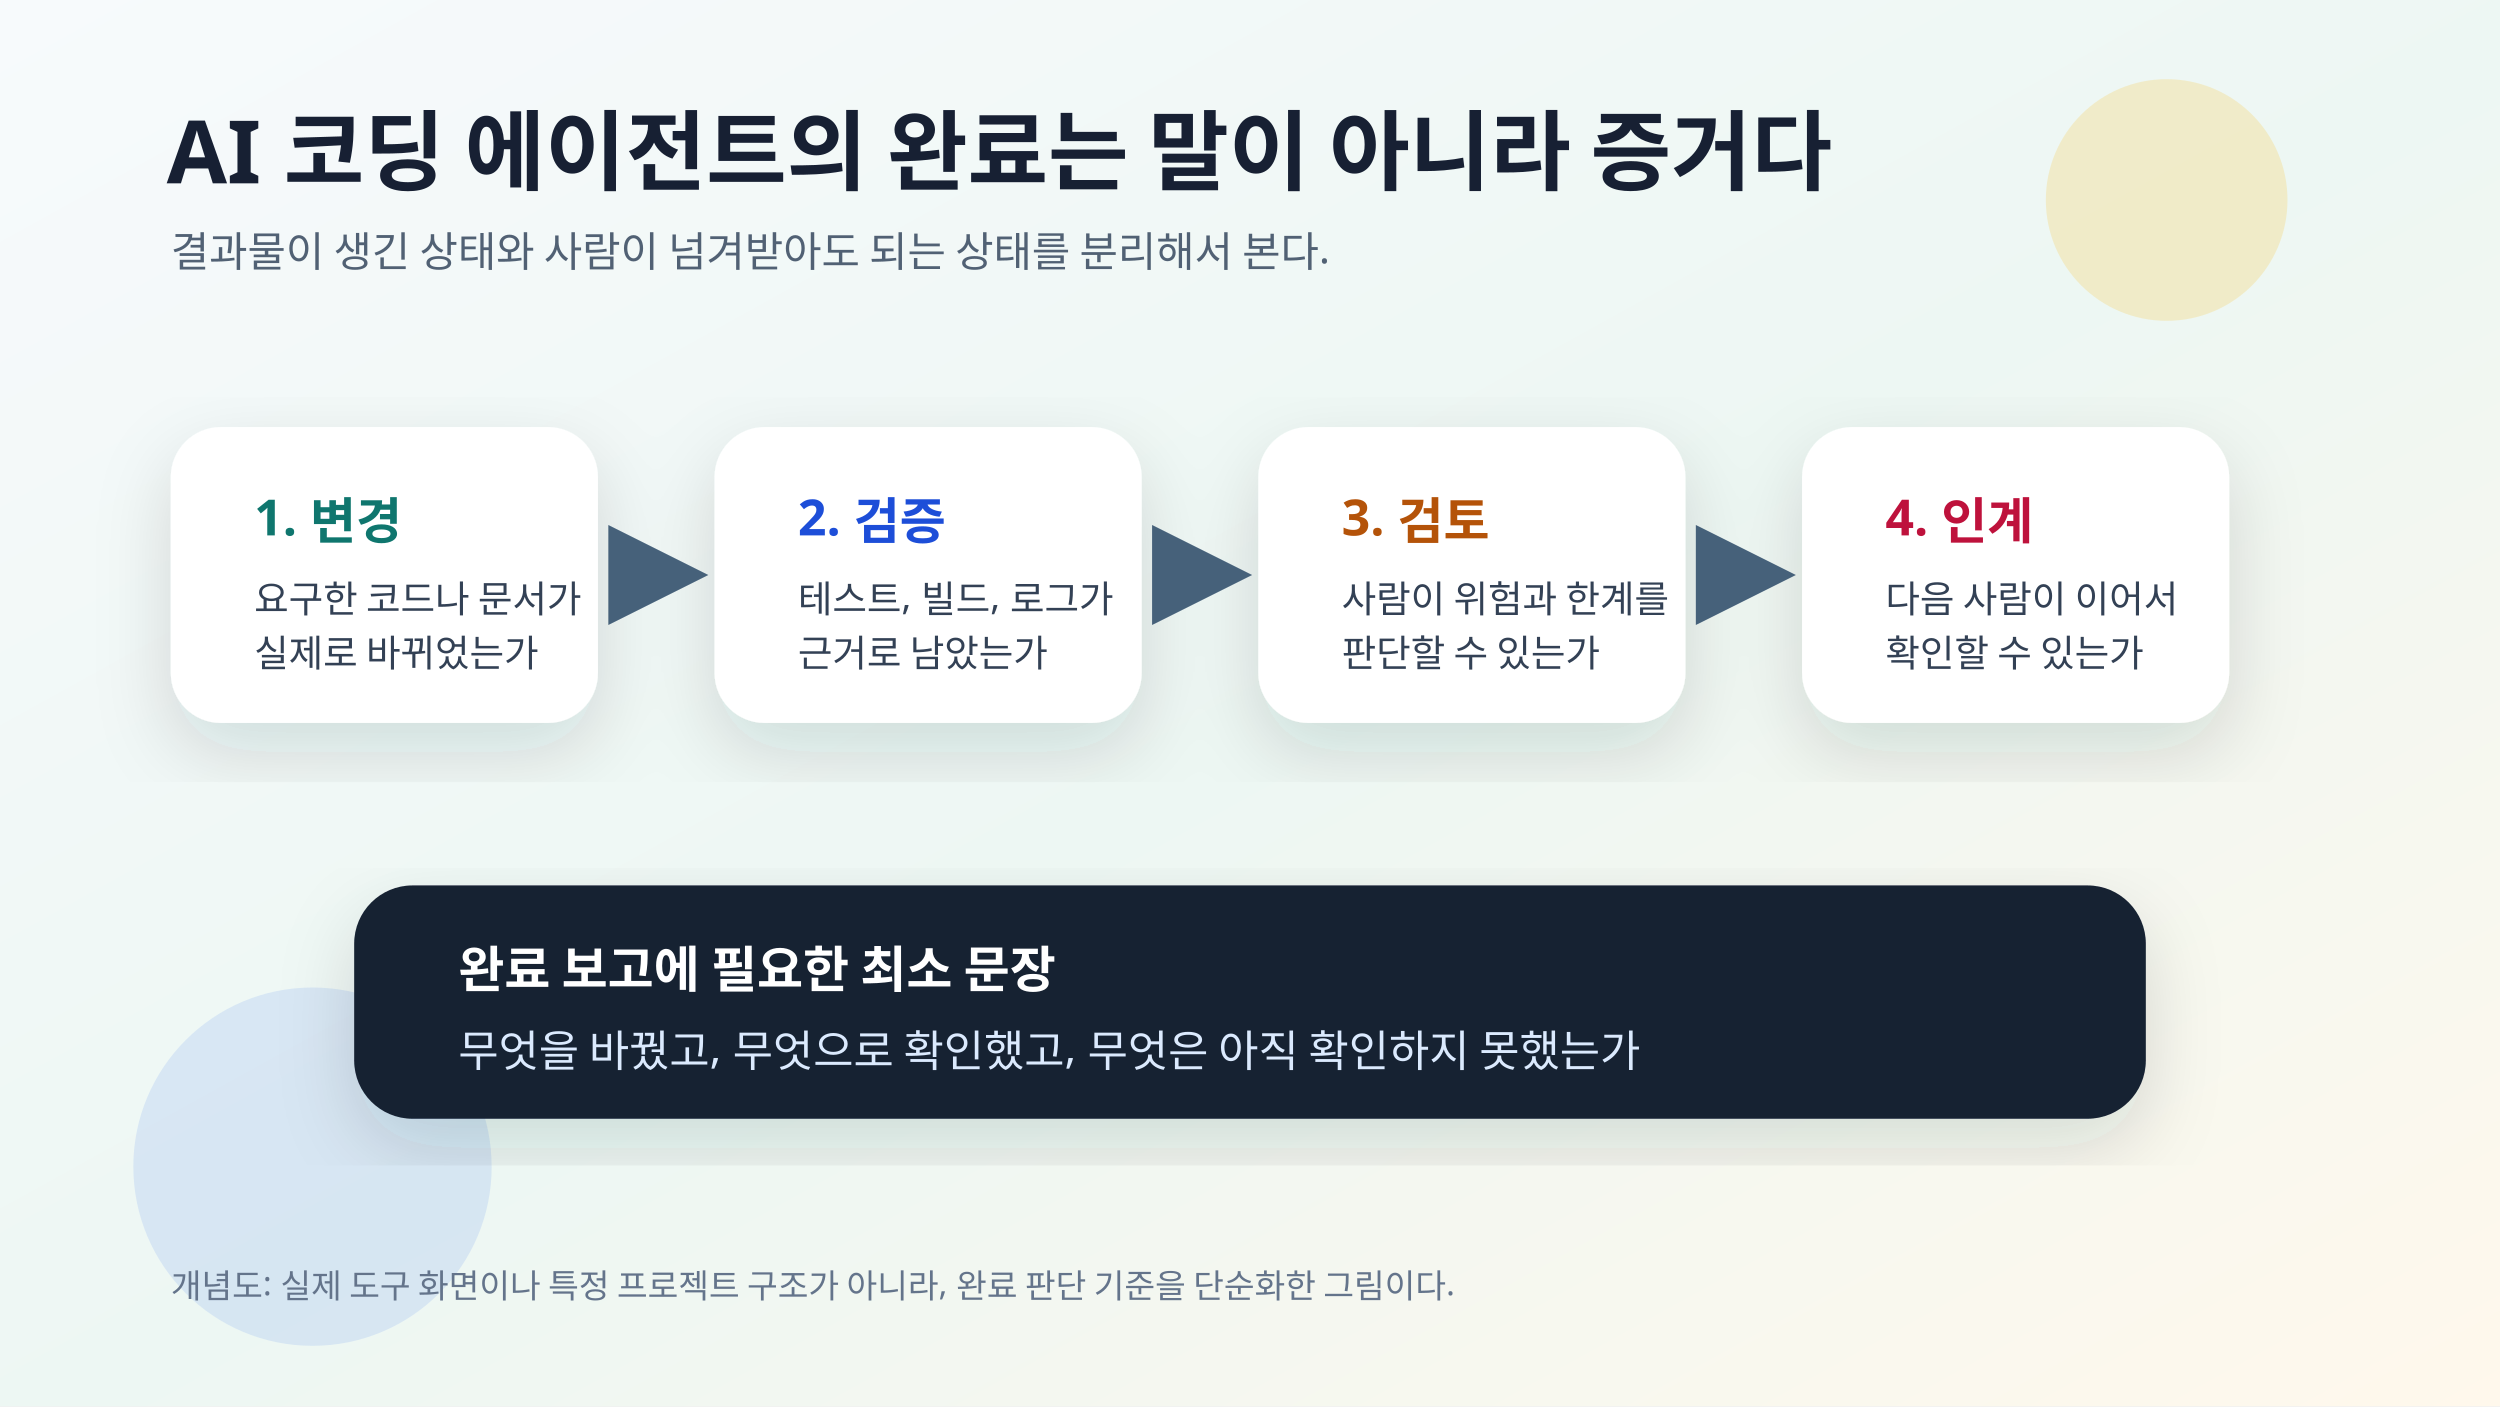
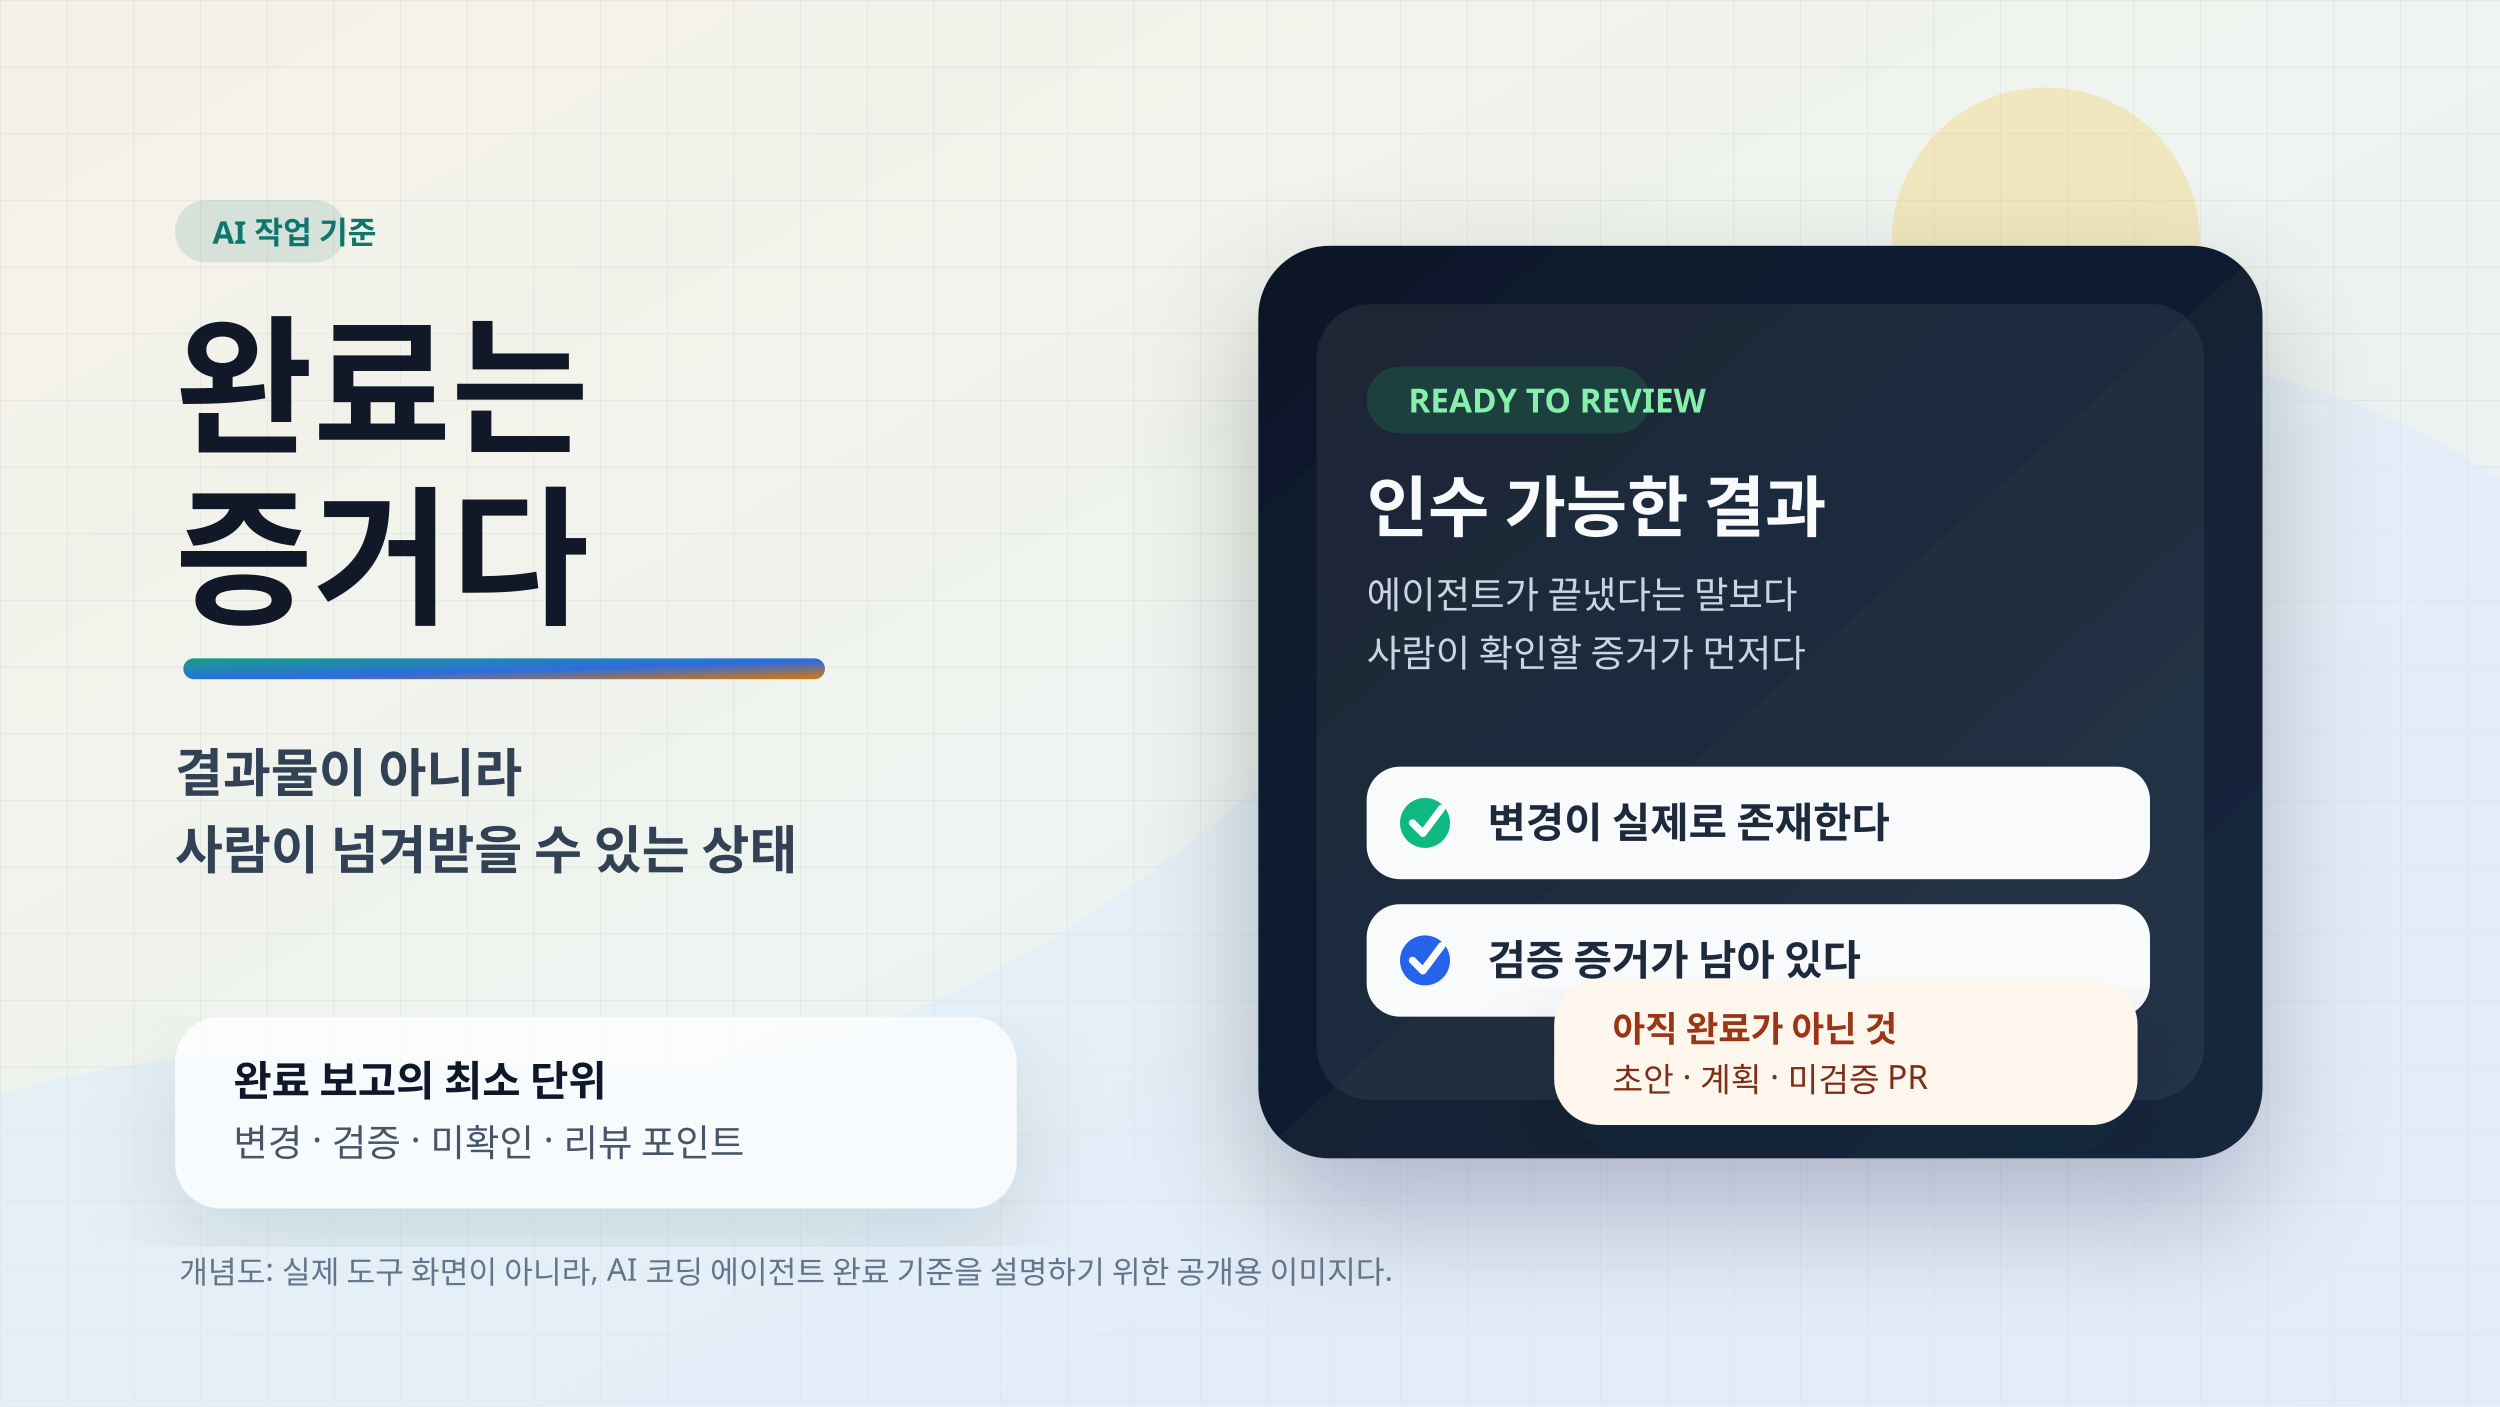
<svg xmlns="http://www.w3.org/2000/svg" width="1200" height="675" viewBox="0 0 1200 675" role="img" aria-labelledby="title desc">
  <defs>
-     <linearGradient id="bg" x1="0" y1="0" x2="1" y2="1">
-       <stop offset="0%" stop-color="#f7fafc" />
-       <stop offset="52%" stop-color="#edf7f3" />
-       <stop offset="100%" stop-color="#fff8ec" />
+     <linearGradient id="page" x1="0" y1="0" x2="1" y2="1">
+       <stop offset="0%" stop-color="#f6f1e7" />
+       <stop offset="48%" stop-color="#eef4ef" />
+       <stop offset="100%" stop-color="#e8eef8" />
    </linearGradient>
-     <filter id="shadow" x="-20%" y="-20%" width="140%" height="140%">
-       <feDropShadow dx="0" dy="14" stdDeviation="18" flood-color="#1f2937" flood-opacity="0.14" />
+     <linearGradient id="ink" x1="0" y1="0" x2="1" y2="1">
+       <stop offset="0%" stop-color="#0d1726" />
+       <stop offset="100%" stop-color="#16283f" />
+     </linearGradient>
+     <linearGradient id="accent" x1="0" y1="0" x2="1" y2="1">
+       <stop offset="0%" stop-color="#16a085" />
+       <stop offset="55%" stop-color="#2d6cdf" />
+       <stop offset="100%" stop-color="#d97706" />
+     </linearGradient>
+     <filter id="softShadow" x="-20%" y="-20%" width="140%" height="140%">
+       <feDropShadow dx="0" dy="18" stdDeviation="22" flood-color="#1f2937" flood-opacity="0.16" />
    </filter>
-     <marker id="arrow" markerWidth="16" markerHeight="16" refX="12" refY="8" orient="auto">
-       <path d="M2,2 L14,8 L2,14 Z" fill="#46617a" />
-     </marker>
+     <filter id="deepShadow" x="-20%" y="-20%" width="140%" height="140%">
+       <feDropShadow dx="0" dy="26" stdDeviation="30" flood-color="#0f172a" flood-opacity="0.24" />
+     </filter>
+     <pattern id="grid" width="32" height="32" patternUnits="userSpaceOnUse">
+       <path d="M32 0H0V32" fill="none" stroke="#24364f" stroke-width="1" opacity="0.06" />
+     </pattern>
  </defs>
-   <rect width="1200" height="675" fill="url(#bg)" />
-   <circle cx="1040" cy="96" r="58" fill="#f7c948" opacity="0.25" />
-   <circle cx="150" cy="560" r="86" fill="#5b8def" opacity="0.16" />
-   <text x="80" y="88" fill="#172033" font-family="Pretendard, Apple SD Gothic Neo, Noto Sans KR, sans-serif" font-size="42" font-weight="800">
-     AI 코딩 에이전트의 완료는 말이 아니라 증거다
-   </text>
-   <text x="82" y="128" fill="#516174" font-family="Pretendard, Apple SD Gothic Neo, Noto Sans KR, sans-serif" font-size="20">
-     결과물이 생긴 상태와 사람이 넘겨받아도 되는 상태를 분리해서 본다.
-   </text>
-   <g filter="url(#shadow)">
-     <rect x="82" y="205" width="205" height="142" rx="24" fill="#ffffff" />
-     <rect x="343" y="205" width="205" height="142" rx="24" fill="#ffffff" />
-     <rect x="604" y="205" width="205" height="142" rx="24" fill="#ffffff" />
-     <rect x="865" y="205" width="205" height="142" rx="24" fill="#ffffff" />
+   <rect width="1200" height="675" fill="url(#page)" />
+   <rect width="1200" height="675" fill="url(#grid)" />
+   <path d="M-80 560C140 440 270 575 470 470C670 365 760 170 1000 170C1120 170 1210 224 1280 298V750H-80Z" fill="#dbeafe" opacity="0.46" />
+   <circle cx="982" cy="116" r="74" fill="#f5c542" opacity="0.28" />
+   <circle cx="1048" cy="180" r="28" fill="#16a085" opacity="0.18" />
+   <g transform="translate(84 96)">
+     <rect x="0" y="0" width="82" height="30" rx="15" fill="#0f766e" opacity="0.13" />
+     <text x="18" y="21" font-family="Pretendard, Apple SD Gothic Neo, Noto Sans KR, sans-serif" font-size="15" font-weight="800" fill="#0f766e">AI 작업 기준</text>
+     <text x="0" y="116" font-family="Pretendard, Apple SD Gothic Neo, Noto Sans KR, sans-serif" font-size="72" font-weight="900" fill="#111827">
+       완료는
+     </text>
+     <text x="0" y="198" font-family="Pretendard, Apple SD Gothic Neo, Noto Sans KR, sans-serif" font-size="72" font-weight="900" fill="#111827">
+       증거다
+     </text>
+     <rect x="4" y="220" width="308" height="10" rx="5" fill="url(#accent)" />
+     <text x="0" y="284" font-family="Pretendard, Apple SD Gothic Neo, Noto Sans KR, sans-serif" font-size="25" font-weight="700" fill="#334155">
+       결과물이 아니라
+     </text>
+     <text x="0" y="321" font-family="Pretendard, Apple SD Gothic Neo, Noto Sans KR, sans-serif" font-size="25" font-weight="700" fill="#334155">
+       사람이 넘겨받을 수 있는 상태
+     </text>
+     <g transform="translate(0 392)">
+       <rect x="0" y="0" width="404" height="92" rx="22" fill="#ffffff" opacity="0.74" filter="url(#softShadow)" />
+       <text x="28" y="38" font-family="Pretendard, Apple SD Gothic Neo, Noto Sans KR, sans-serif" font-size="20" font-weight="800" fill="#0f172a">완료 보고의 최소 단위</text>
+       <text x="28" y="67" font-family="Pretendard, Apple SD Gothic Neo, Noto Sans KR, sans-serif" font-size="18" fill="#475569">변경 · 검증 · 미확인 · 리뷰 포인트</text>
+     </g>
  </g>
-   <g font-family="Pretendard, Apple SD Gothic Neo, Noto Sans KR, sans-serif">
-     <text x="122" y="257" fill="#0f766e" font-size="24" font-weight="800">1. 변경</text>
-     <text x="122" y="294" fill="#334155" font-size="18">요구한 코드나 문서가</text>
-     <text x="122" y="320" fill="#334155" font-size="18">실제로 바뀌었는가</text>
-     <text x="383" y="257" fill="#1d4ed8" font-size="24" font-weight="800">2. 검증</text>
-     <text x="383" y="294" fill="#334155" font-size="18">테스트, 빌드, 로그가</text>
-     <text x="383" y="320" fill="#334155" font-size="18">근거로 남았는가</text>
-     <text x="644" y="257" fill="#b45309" font-size="24" font-weight="800">3. 검토</text>
-     <text x="644" y="294" fill="#334155" font-size="18">사람이 위험과 한계를</text>
-     <text x="644" y="320" fill="#334155" font-size="18">판단할 수 있는가</text>
-     <text x="905" y="257" fill="#be123c" font-size="24" font-weight="800">4. 인계</text>
-     <text x="905" y="294" fill="#334155" font-size="18">다음 사람이 이어서</text>
-     <text x="905" y="320" fill="#334155" font-size="18">확인할 수 있는가</text>
+   <g transform="translate(604 118)" filter="url(#deepShadow)">
+     <rect x="0" y="0" width="482" height="438" rx="34" fill="url(#ink)" />
+     <rect x="28" y="28" width="426" height="382" rx="26" fill="#ffffff" opacity="0.06" />
+     <rect x="52" y="58" width="136" height="32" rx="16" fill="#22c55e" opacity="0.16" />
+     <text x="72" y="80" font-family="Pretendard, Apple SD Gothic Neo, Noto Sans KR, sans-serif" font-size="16" font-weight="800" fill="#86efac">READY TO REVIEW</text>
+     <text x="52" y="137" font-family="Pretendard, Apple SD Gothic Neo, Noto Sans KR, sans-serif" font-size="32" font-weight="900" fill="#f8fafc">
+       인수 가능한 결과
+     </text>
+     <text x="52" y="174" font-family="Pretendard, Apple SD Gothic Neo, Noto Sans KR, sans-serif" font-size="18" fill="#cbd5e1">
+       에이전트가 끝냈다는 말보다
+     </text>
+     <text x="52" y="202" font-family="Pretendard, Apple SD Gothic Neo, Noto Sans KR, sans-serif" font-size="18" fill="#cbd5e1">
+       사람이 확인할 증거가 먼저다
+     </text>
+     <g transform="translate(52 250)">
+       <rect x="0" y="0" width="376" height="54" rx="16" fill="#f8fafc" />
+       <circle cx="28" cy="27" r="12" fill="#10b981" />
+       <path d="M22 27l5 5 9-12" fill="none" stroke="#ffffff" stroke-width="3.5" stroke-linecap="round" stroke-linejoin="round" />
+       <text x="58" y="34" font-family="Pretendard, Apple SD Gothic Neo, Noto Sans KR, sans-serif" font-size="20" font-weight="800" fill="#1e293b">변경이 실제로 존재한다</text>
+     </g>
+     <g transform="translate(52 316)">
+       <rect x="0" y="0" width="376" height="54" rx="16" fill="#f8fafc" />
+       <circle cx="28" cy="27" r="12" fill="#2563eb" />
+       <path d="M22 27l5 5 9-12" fill="none" stroke="#ffffff" stroke-width="3.5" stroke-linecap="round" stroke-linejoin="round" />
+       <text x="58" y="34" font-family="Pretendard, Apple SD Gothic Neo, Noto Sans KR, sans-serif" font-size="20" font-weight="800" fill="#1e293b">검증 증거가 남아 있다</text>
+     </g>
  </g>
-   <path d="M294 276 H332" stroke="#46617a" stroke-width="4" fill="none" marker-end="url(#arrow)" />
-   <path d="M555 276 H593" stroke="#46617a" stroke-width="4" fill="none" marker-end="url(#arrow)" />
-   <path d="M816 276 H854" stroke="#46617a" stroke-width="4" fill="none" marker-end="url(#arrow)" />
-   <g filter="url(#shadow)">
-     <rect x="170" y="425" width="860" height="112" rx="28" fill="#172033" />
+   <g transform="translate(746 470)" filter="url(#softShadow)">
+     <rect x="0" y="0" width="280" height="70" rx="22" fill="#fff7ed" />
+     <text x="28" y="30" font-family="Pretendard, Apple SD Gothic Neo, Noto Sans KR, sans-serif" font-size="17" font-weight="800" fill="#9a3412">아직 완료가 아닌 것</text>
+     <text x="28" y="54" font-family="Pretendard, Apple SD Gothic Neo, Noto Sans KR, sans-serif" font-size="16" fill="#7c2d12">초안 · 계획 · 미검증 PR</text>
  </g>
-   <text x="220" y="474" fill="#ffffff" font-family="Pretendard, Apple SD Gothic Neo, Noto Sans KR, sans-serif" font-size="24" font-weight="800">
-     완료 보고에 필요한 최소 문장
-   </text>
-   <text x="220" y="512" fill="#dbeafe" font-family="Pretendard, Apple SD Gothic Neo, Noto Sans KR, sans-serif" font-size="21">
-     무엇을 바꿨고, 무엇으로 확인했고, 무엇은 아직 확인하지 못했는가
-   </text>
-   <g font-family="Pretendard, Apple SD Gothic Neo, Noto Sans KR, sans-serif" font-size="16" fill="#64748b">
-     <text x="82" y="623">개념도: 실제 도구 화면이나 특정 프로젝트 구조가 아니라, 완료 판단 기준을 단순화한 그림이다.</text>
+   <g transform="translate(86 616)" font-family="Pretendard, Apple SD Gothic Neo, Noto Sans KR, sans-serif" font-size="15" fill="#64748b">
+     <text>개념도: 실제 도구 화면이 아니라, AI 코딩 에이전트 완료 기준을 설명하기 위한 공개용 이미지다.</text>
  </g>
</svg>
